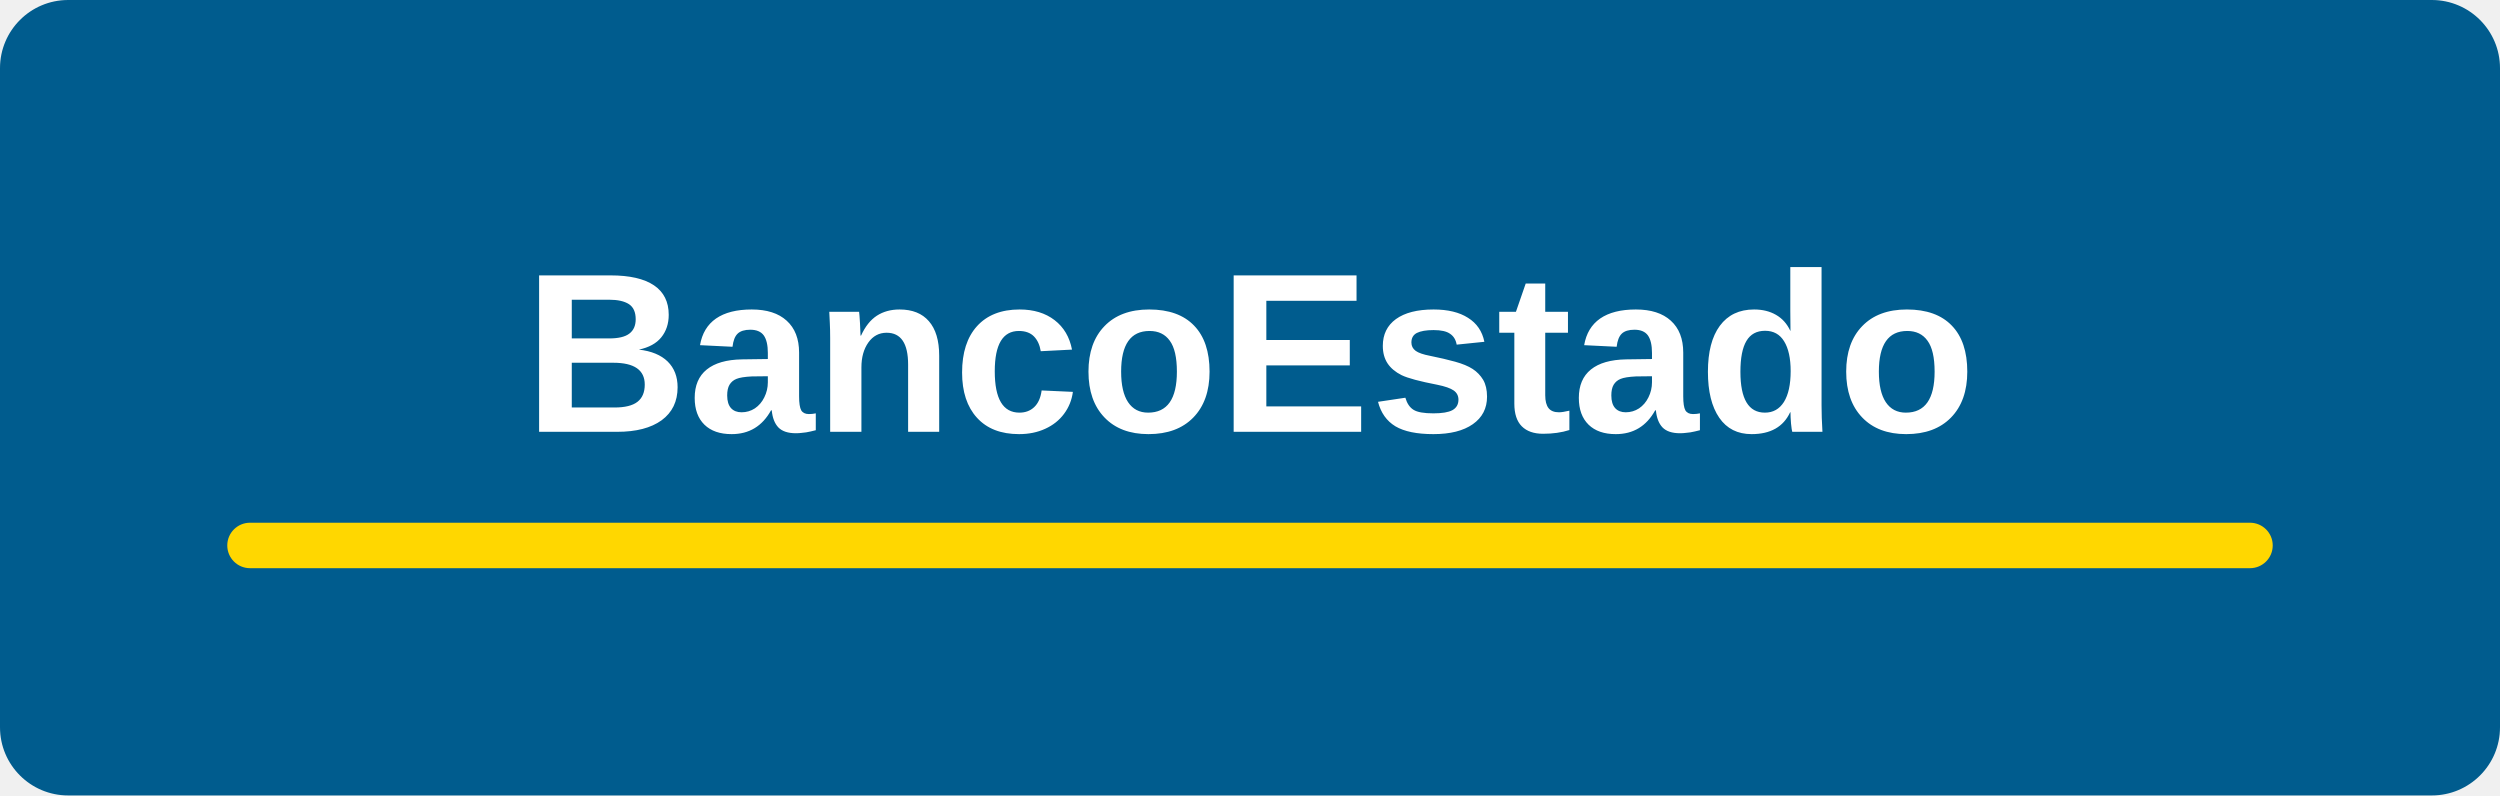
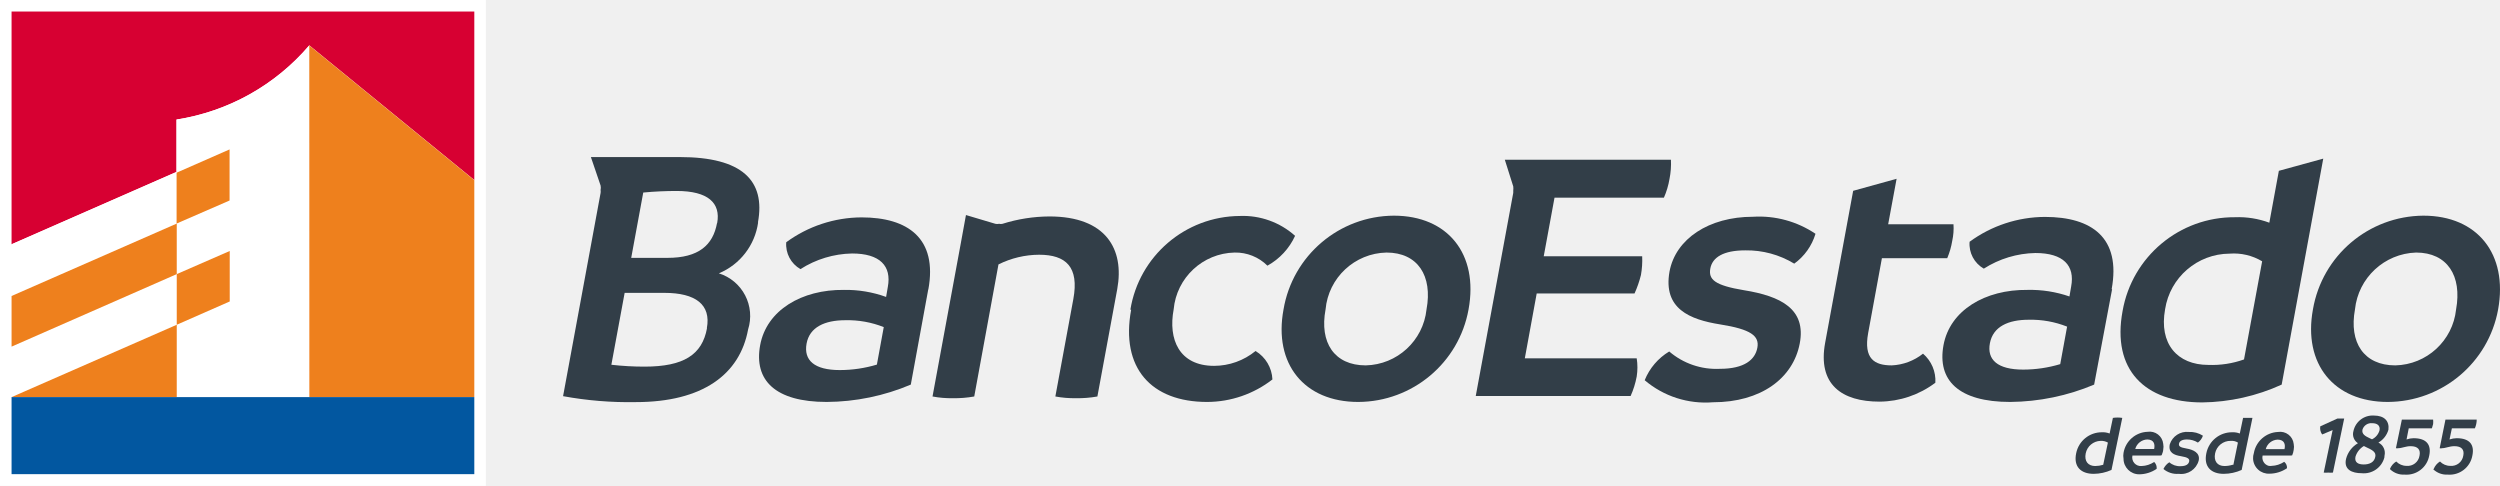
- <svg xmlns="http://www.w3.org/2000/svg" viewBox="0 0 220 70">
-   <rect x="0" y="0" width="220" height="70" rx="6" fill="#005C8E" />
-   <text x="110" y="38" font-family="Arial, sans-serif" font-size="20" font-weight="900" fill="white" text-anchor="middle">BancoEstado</text>
-   <rect x="20" y="46" width="180" height="4" rx="2" fill="#FFD700" />
+ <svg xmlns="http://www.w3.org/2000/svg" viewBox="0 0 159.97 31.09">
+   <defs>
+     <style>.cls-1{fill:#323e48;}.cls-2{fill:#fff;}.cls-3{fill:#d70032;}.cls-4{fill:#ee801d;}.cls-5{fill:#ff6b00;}.cls-6{fill:#074c96;}.cls-7{fill:#0257a0;}.cls-8{fill:none;}</style>
+   </defs>
+   <g id="Capa_2" data-name="Capa 2">
+     <g id="Capa_1-2" data-name="Capa 1">
+       <path class="cls-1" d="M59.4,18.5l-1.12,6.11a14,14,0,0,1-5.38,1.11c-3.3,0-4.67-1.39-4.26-3.63S51.3,18.52,54,18.55a7.55,7.55,0,0,1,2.7.45l.11-.64c.25-1.34-.5-2.14-2.29-2.14a6.35,6.35,0,0,0-3.3,1,1.81,1.81,0,0,1-.91-1.72,8.21,8.21,0,0,1,4.82-1.59c2.95,0,4.88,1.33,4.27,4.63m-5.66,5.14a8.29,8.29,0,0,0,2.37-.35l.44-2.4a6.27,6.27,0,0,0-2.46-.44c-1.31,0-2.29.44-2.48,1.5s.49,1.69,2.13,1.69" />
+       <path class="cls-1" d="M135.15,18.5,134,24.61a14.14,14.14,0,0,1-5.37,1.11c-3.31,0-4.68-1.39-4.27-3.63s2.67-3.57,5.37-3.54a7.69,7.69,0,0,1,2.69.42l.11-.64c.25-1.34-.5-2.14-2.29-2.14a6.35,6.35,0,0,0-3.3,1,1.81,1.81,0,0,1-.91-1.72,8.21,8.21,0,0,1,4.82-1.59c3,0,4.88,1.33,4.27,4.63m-5.66,5.14a8.29,8.29,0,0,0,2.37-.35l.44-2.4a6.27,6.27,0,0,0-2.46-.44c-1.31,0-2.28.44-2.48,1.5s.49,1.69,2.13,1.69" />
+       <path id="_Trazado_" data-name=" Trazado " class="cls-1" d="M72.33,19.82a7.14,7.14,0,0,1,7-6,5,5,0,0,1,3.54,1.27A4.15,4.15,0,0,1,81.1,17a2.89,2.89,0,0,0-2.1-.84,4,4,0,0,0-3.9,3.64c-.36,1.91.35,3.61,2.59,3.61a4.2,4.2,0,0,0,2.65-.95,2.24,2.24,0,0,1,1.08,1.82,6.83,6.83,0,0,1-4.18,1.44c-3.57,0-5.55-2.17-4.86-5.9" />
+       <path class="cls-1" d="M82.13,19.8a7.2,7.2,0,0,1,7.06-6c3.45,0,5.43,2.45,4.78,6a7.2,7.2,0,0,1-7.06,5.92c-3.45,0-5.43-2.43-4.78-5.92m9.15,0c.4-2.15-.56-3.64-2.56-3.64a4,4,0,0,0-3.9,3.64c-.4,2.12.56,3.58,2.57,3.58a4,4,0,0,0,3.89-3.58" />
+       <path id="_Trazado_2" data-name=" Trazado 2" class="cls-1" d="M105.24,24.33a3.81,3.81,0,0,1,1.57-1.84,4.63,4.63,0,0,0,3.24,1.11c1.58,0,2.26-.59,2.4-1.35s-.42-1.18-2.37-1.49-3.68-1-3.25-3.39c.39-2.08,2.51-3.5,5.34-3.5a6.45,6.45,0,0,1,4,1.09,3.65,3.65,0,0,1-1.36,1.91,5.85,5.85,0,0,0-3.13-.85c-1.41,0-2.11.45-2.24,1.16s.29,1.08,2.15,1.39c2.36.38,4,1.2,3.57,3.42s-2.48,3.75-5.55,3.75a6,6,0,0,1-4.37-1.41" />
+       <path class="cls-1" d="M148,19.8a7.22,7.22,0,0,1,7.07-6c3.45,0,5.42,2.45,4.78,6a7.21,7.21,0,0,1-7.06,5.92c-3.45,0-5.43-2.43-4.79-5.92m9.16,0c.39-2.15-.56-3.64-2.56-3.64a4.06,4.06,0,0,0-3.91,3.64c-.39,2.12.57,3.58,2.58,3.58a4,4,0,0,0,3.89-3.58" />
+       <path class="cls-1" d="M145.82,10.93l-.61,3.32a5.68,5.68,0,0,0-2.2-.35,7.25,7.25,0,0,0-7.19,6c-.7,3.77,1.42,5.85,5.1,5.85A12.59,12.59,0,0,0,146,24.61l2.66-14.46ZM143.59,23a6.08,6.08,0,0,1-2.28.35c-2,0-3.17-1.36-2.77-3.56a4.2,4.2,0,0,1,4.13-3.56,3.53,3.53,0,0,1,2.08.49Z" />
+       <path id="_Trazado_3" data-name=" Trazado 3" class="cls-1" d="M125,14.35h-4.18l.54-2.91-2.78.77-1.79,9.71c-.5,2.69,1.07,3.78,3.48,3.78a6,6,0,0,0,3.57-1.21,2.27,2.27,0,0,0-.79-1.86,3.47,3.47,0,0,1-2,.75c-1.11,0-1.81-.42-1.51-2.07l.88-4.79h4.18a4.85,4.85,0,0,0,.32-1.11,3.77,3.77,0,0,0,.08-1.06" />
+       <path class="cls-1" d="M135.8,26.74l-.69,3.33a2.82,2.82,0,0,1-1.14.25c-.83,0-1.3-.47-1.12-1.32a1.67,1.67,0,0,1,1.65-1.34,1.18,1.18,0,0,1,.49.08l.21-1a2,2,0,0,1,.6,0m-1.22,3,.3-1.42a.86.86,0,0,0-.47-.11,1,1,0,0,0-.95.8c-.1.5.15.81.61.81a1.81,1.81,0,0,0,.51-.08" />
+       <path class="cls-1" d="M138.23,29.15h-1.78a.55.55,0,0,0,.59.67,1.52,1.52,0,0,0,.8-.26A.52.52,0,0,1,138,30a2,2,0,0,1-1.12.35,1,1,0,0,1-1-1,1,1,0,0,1,0-.37,1.62,1.62,0,0,1,1.54-1.35.87.87,0,0,1,1,.77.94.94,0,0,1,0,.37c0,.12-.06.24-.1.36m-.48-.4c.06-.3,0-.6-.44-.61a.83.83,0,0,0-.77.61Z" />
+       <path id="_Trazado_4" data-name=" Trazado 4" class="cls-1" d="M138.44,30a1,1,0,0,1,.37-.42,1,1,0,0,0,.72.25c.36,0,.51-.13.55-.3s-.09-.27-.53-.34-.82-.23-.71-.76a1.15,1.15,0,0,1,1.22-.79,1.51,1.51,0,0,1,.9.24.89.89,0,0,1-.32.44,1.32,1.32,0,0,0-.7-.2c-.32,0-.48.11-.51.27s.06.24.48.31.89.27.78.77a1.16,1.16,0,0,1-1.27.85,1.36,1.36,0,0,1-1-.32" />
+       <path class="cls-1" d="M144.13,26.74l-.69,3.33a2.83,2.83,0,0,1-1.15.25c-.82,0-1.29-.47-1.11-1.32a1.67,1.67,0,0,1,1.65-1.34,1.18,1.18,0,0,1,.49.08l.21-1h.6m-1.22,3,.29-1.42a.75.75,0,0,0-.46-.11,1,1,0,0,0-1,.8c-.1.5.15.81.6.81a1.82,1.82,0,0,0,.52-.08" />
+       <path class="cls-1" d="M146.56,29.15h-1.78a.55.55,0,0,0,.39.66.61.61,0,0,0,.19,0,1.52,1.52,0,0,0,.8-.26.47.47,0,0,1,.18.41,2,2,0,0,1-1.12.35,1,1,0,0,1-1.05-.95,1,1,0,0,1,.05-.37,1.64,1.64,0,0,1,1.55-1.35.87.87,0,0,1,1,.77.94.94,0,0,1,0,.37,1.3,1.3,0,0,1-.1.36m-.49-.4c.07-.3,0-.6-.43-.61a.82.82,0,0,0-.77.61Z" />
+       <path id="_Trazado_5" data-name=" Trazado 5" class="cls-1" d="M150,26.78l-.72,3.46a1.5,1.5,0,0,1-.3,0,1.41,1.41,0,0,1-.29,0l.57-2.72-.67.28a.69.69,0,0,1-.12-.52l1.1-.5H150" />
+       <path class="cls-1" d="M152.57,29.28a1.36,1.36,0,0,1-1.45,1c-.62,0-1.16-.23-1-.92a1.63,1.63,0,0,1,.76-1,.69.69,0,0,1-.29-.77,1.26,1.26,0,0,1,1.31-1c.68,0,1,.36.93.91a1.39,1.39,0,0,1-.64.82.74.74,0,0,1,.39.84m-.59.07c.07-.31-.22-.45-.57-.61l-.16-.08a1.2,1.2,0,0,0-.54.69c-.07.37.19.49.53.49s.67-.12.74-.49m-.82-1.74c-.06.29.18.42.48.56l.13.06a.91.91,0,0,0,.48-.57c.06-.31-.15-.46-.46-.46a.59.59,0,0,0-.63.41" />
+       <path id="_Trazado_6" data-name=" Trazado 6" class="cls-1" d="M152.93,30a1,1,0,0,1,.4-.47.91.91,0,0,0,.66.28.77.77,0,0,0,.83-.65c.08-.38-.1-.61-.57-.61-.31,0-.56.13-.79.13a.38.38,0,0,1-.15,0l.38-1.83h2a1.41,1.41,0,0,1,0,.29,2.76,2.76,0,0,1-.08.27h-1.48l-.14.71a1.38,1.38,0,0,1,.45-.08c.83,0,1.15.42,1,1.12a1.48,1.48,0,0,1-1.57,1.21,1.24,1.24,0,0,1-.93-.34" />
+       <path id="_Trazado_7" data-name=" Trazado 7" class="cls-1" d="M155.73,30a1,1,0,0,1,.4-.47.91.91,0,0,0,.66.28.77.77,0,0,0,.83-.65c.08-.38-.1-.61-.57-.61-.31,0-.56.13-.79.13a.2.2,0,0,1-.15,0l.37-1.83h2a1.38,1.38,0,0,1-.12.56h-1.47l-.15.71a1.44,1.44,0,0,1,.46-.08c.83,0,1.15.42,1,1.12a1.48,1.48,0,0,1-1.57,1.21,1.24,1.24,0,0,1-.93-.34" />
+       <path id="_Trazado_8" data-name=" Trazado 8" class="cls-1" d="M107,10.22H96.29l.54,1.71a1.22,1.22,0,0,1,0,.27v.14l-2.4,13h9.91a5.49,5.49,0,0,0,.39-1.25,3.76,3.76,0,0,0,0-1.16H97.57l.76-4.15h6.26A6.86,6.86,0,0,0,105,17.6a5.39,5.39,0,0,0,.08-1.2h-6.3l.69-3.75h7a5.11,5.11,0,0,0,.36-1.21,5,5,0,0,0,.09-1.22" />
+       <path id="_Trazado_9" data-name=" Trazado 9" class="cls-1" d="M67.15,13.85a10.16,10.16,0,0,0-3,.47.41.41,0,0,1-.22,0,.49.49,0,0,1-.24,0h0l-1.88-.56-.34,1.86h0l-1.8,9.75a6.28,6.28,0,0,0,1.3.11,7,7,0,0,0,1.37-.11l1.55-8.45a5.89,5.89,0,0,1,2.6-.62c1.72,0,2.57.78,2.19,2.84l-1.15,6.23a6.54,6.54,0,0,0,1.32.11,7,7,0,0,0,1.37-.11l1.27-6.87c.47-2.57-.73-4.65-4.34-4.65" />
+       <path class="cls-1" d="M48.5,14.23c.49-2.67-1-4.18-5-4.18H37.81l.62,1.82a.71.71,0,0,1,0,.29.61.61,0,0,1,0,.19l-2.4,13a23.36,23.36,0,0,0,4.65.38c4.28,0,6.66-1.77,7.19-4.65A2.86,2.86,0,0,0,46,17.49h0a4.14,4.14,0,0,0,2.51-3.25M45.24,21c-.31,1.7-1.49,2.46-4,2.46a18.7,18.7,0,0,1-2.12-.12l.85-4.6h2.54c2,0,3,.75,2.72,2.26m.65-6.72c-.26,1.41-1.18,2.22-3.17,2.22H40.39l.77-4.18c.74-.07,1.45-.1,2.14-.1,2,0,2.83.76,2.59,2.06" />
+       <rect class="cls-2" width="31.09" height="31.09" />
+       <path id="_Trazado_10" data-name=" Trazado 10" class="cls-3" d="M.74,15.63,11.29,11V7.65h0a14,14,0,0,0,8.5-4.75h0l10.56,8.62V.74H.74Z" />
+       <path id="_Trazado_11" data-name=" Trazado 11" class="cls-2" d="M11.31,25.41h8.48V2.91h0A14,14,0,0,1,11.3,7.65h0V11L.74,15.63v3.31L11.3,14.31V11l3.39-1.48V12.8l-3.38,1.5v3.24l3.39-1.48v3.23l-3.39,1.49V17.54L.74,22.17v3.24l10.57-4.63Z" />
+       <polygon id="_Trazado_12" data-name=" Trazado 12" class="cls-4" points="11.31 17.54 11.31 17.54 11.31 14.3 11.3 14.31 11.3 14.31 0.74 18.94 0.74 22.18 11.31 17.54 11.31 17.54" />
+       <polygon id="_Trazado_13" data-name=" Trazado 13" class="cls-4" points="11.31 20.78 0.74 25.41 0.74 25.41 11.31 25.41 11.31 20.78" />
+       <polygon id="_Trazado_14" data-name=" Trazado 14" class="cls-4" points="11.31 14.3 14.69 12.83 14.69 9.56 11.3 11.05 11.3 14.31 11.31 14.3 11.31 14.3" />
+       <polygon id="_Trazado_15" data-name=" Trazado 15" class="cls-5" points="11.31 14.3 11.31 14.3 11.3 14.31 11.3 14.31 11.31 14.3" />
+       <polygon id="_Trazado_16" data-name=" Trazado 16" class="cls-4" points="11.31 17.54 11.31 20.78 14.7 19.29 14.7 16.06 11.31 17.54 11.31 17.54 11.31 17.54" />
+       <polygon id="_Trazado_18" data-name=" Trazado 18" class="cls-4" points="19.8 25.41 30.35 25.41 30.35 11.53 19.79 2.91 19.8 25.41" />
+       <polygon id="_Trazado_19" data-name=" Trazado 19" class="cls-5" points="19.79 25.41 19.8 25.41 19.79 2.91 19.79 25.41" />
+       <polygon id="_Trazado_20" data-name=" Trazado 20" class="cls-6" points="0.74 30.34 30.35 30.34 30.35 30.34 0.74 30.34" />
+       <polygon id="_Trazado_21" data-name=" Trazado 21" class="cls-7" points="19.8 25.41 19.79 25.41 11.31 25.41 0.74 25.41 0.74 30.34 30.35 30.34 30.35 25.41 19.8 25.41" />
+       <line id="_Trazado_22" data-name=" Trazado 22" class="cls-8" x1="19.8" y1="25.41" x2="19.79" y2="25.41" />
+     </g>
+   </g>
</svg>
